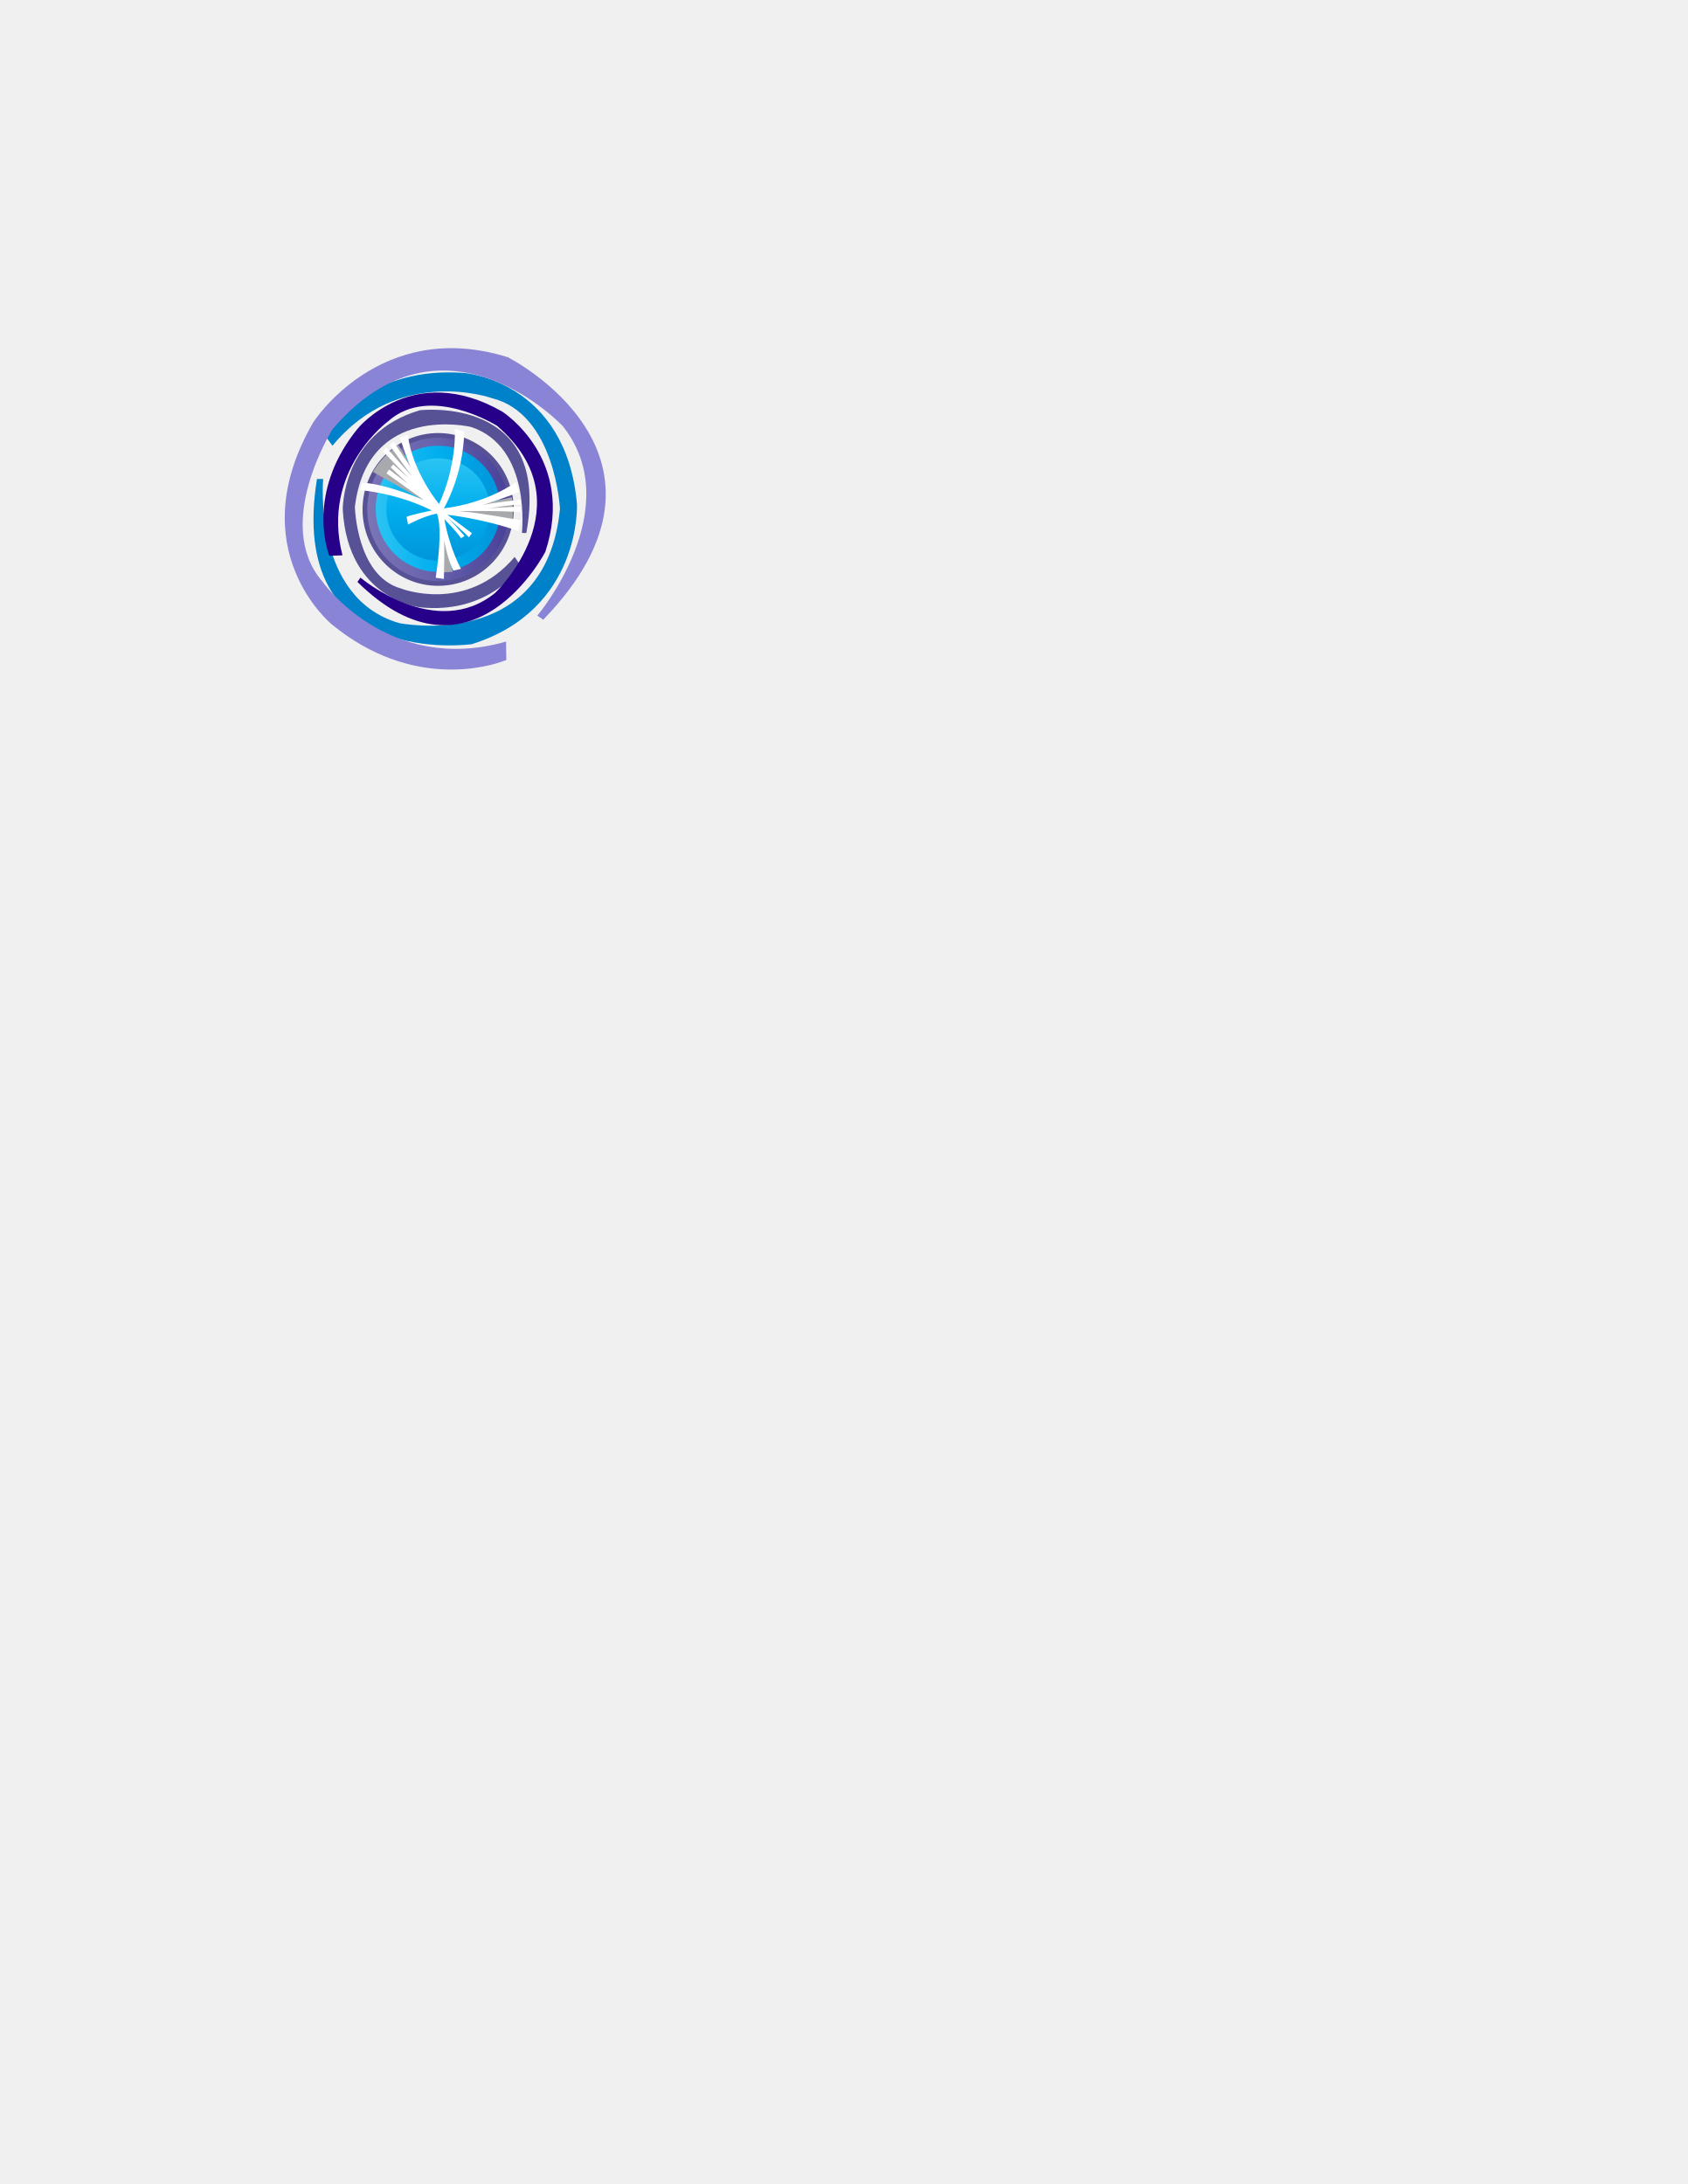
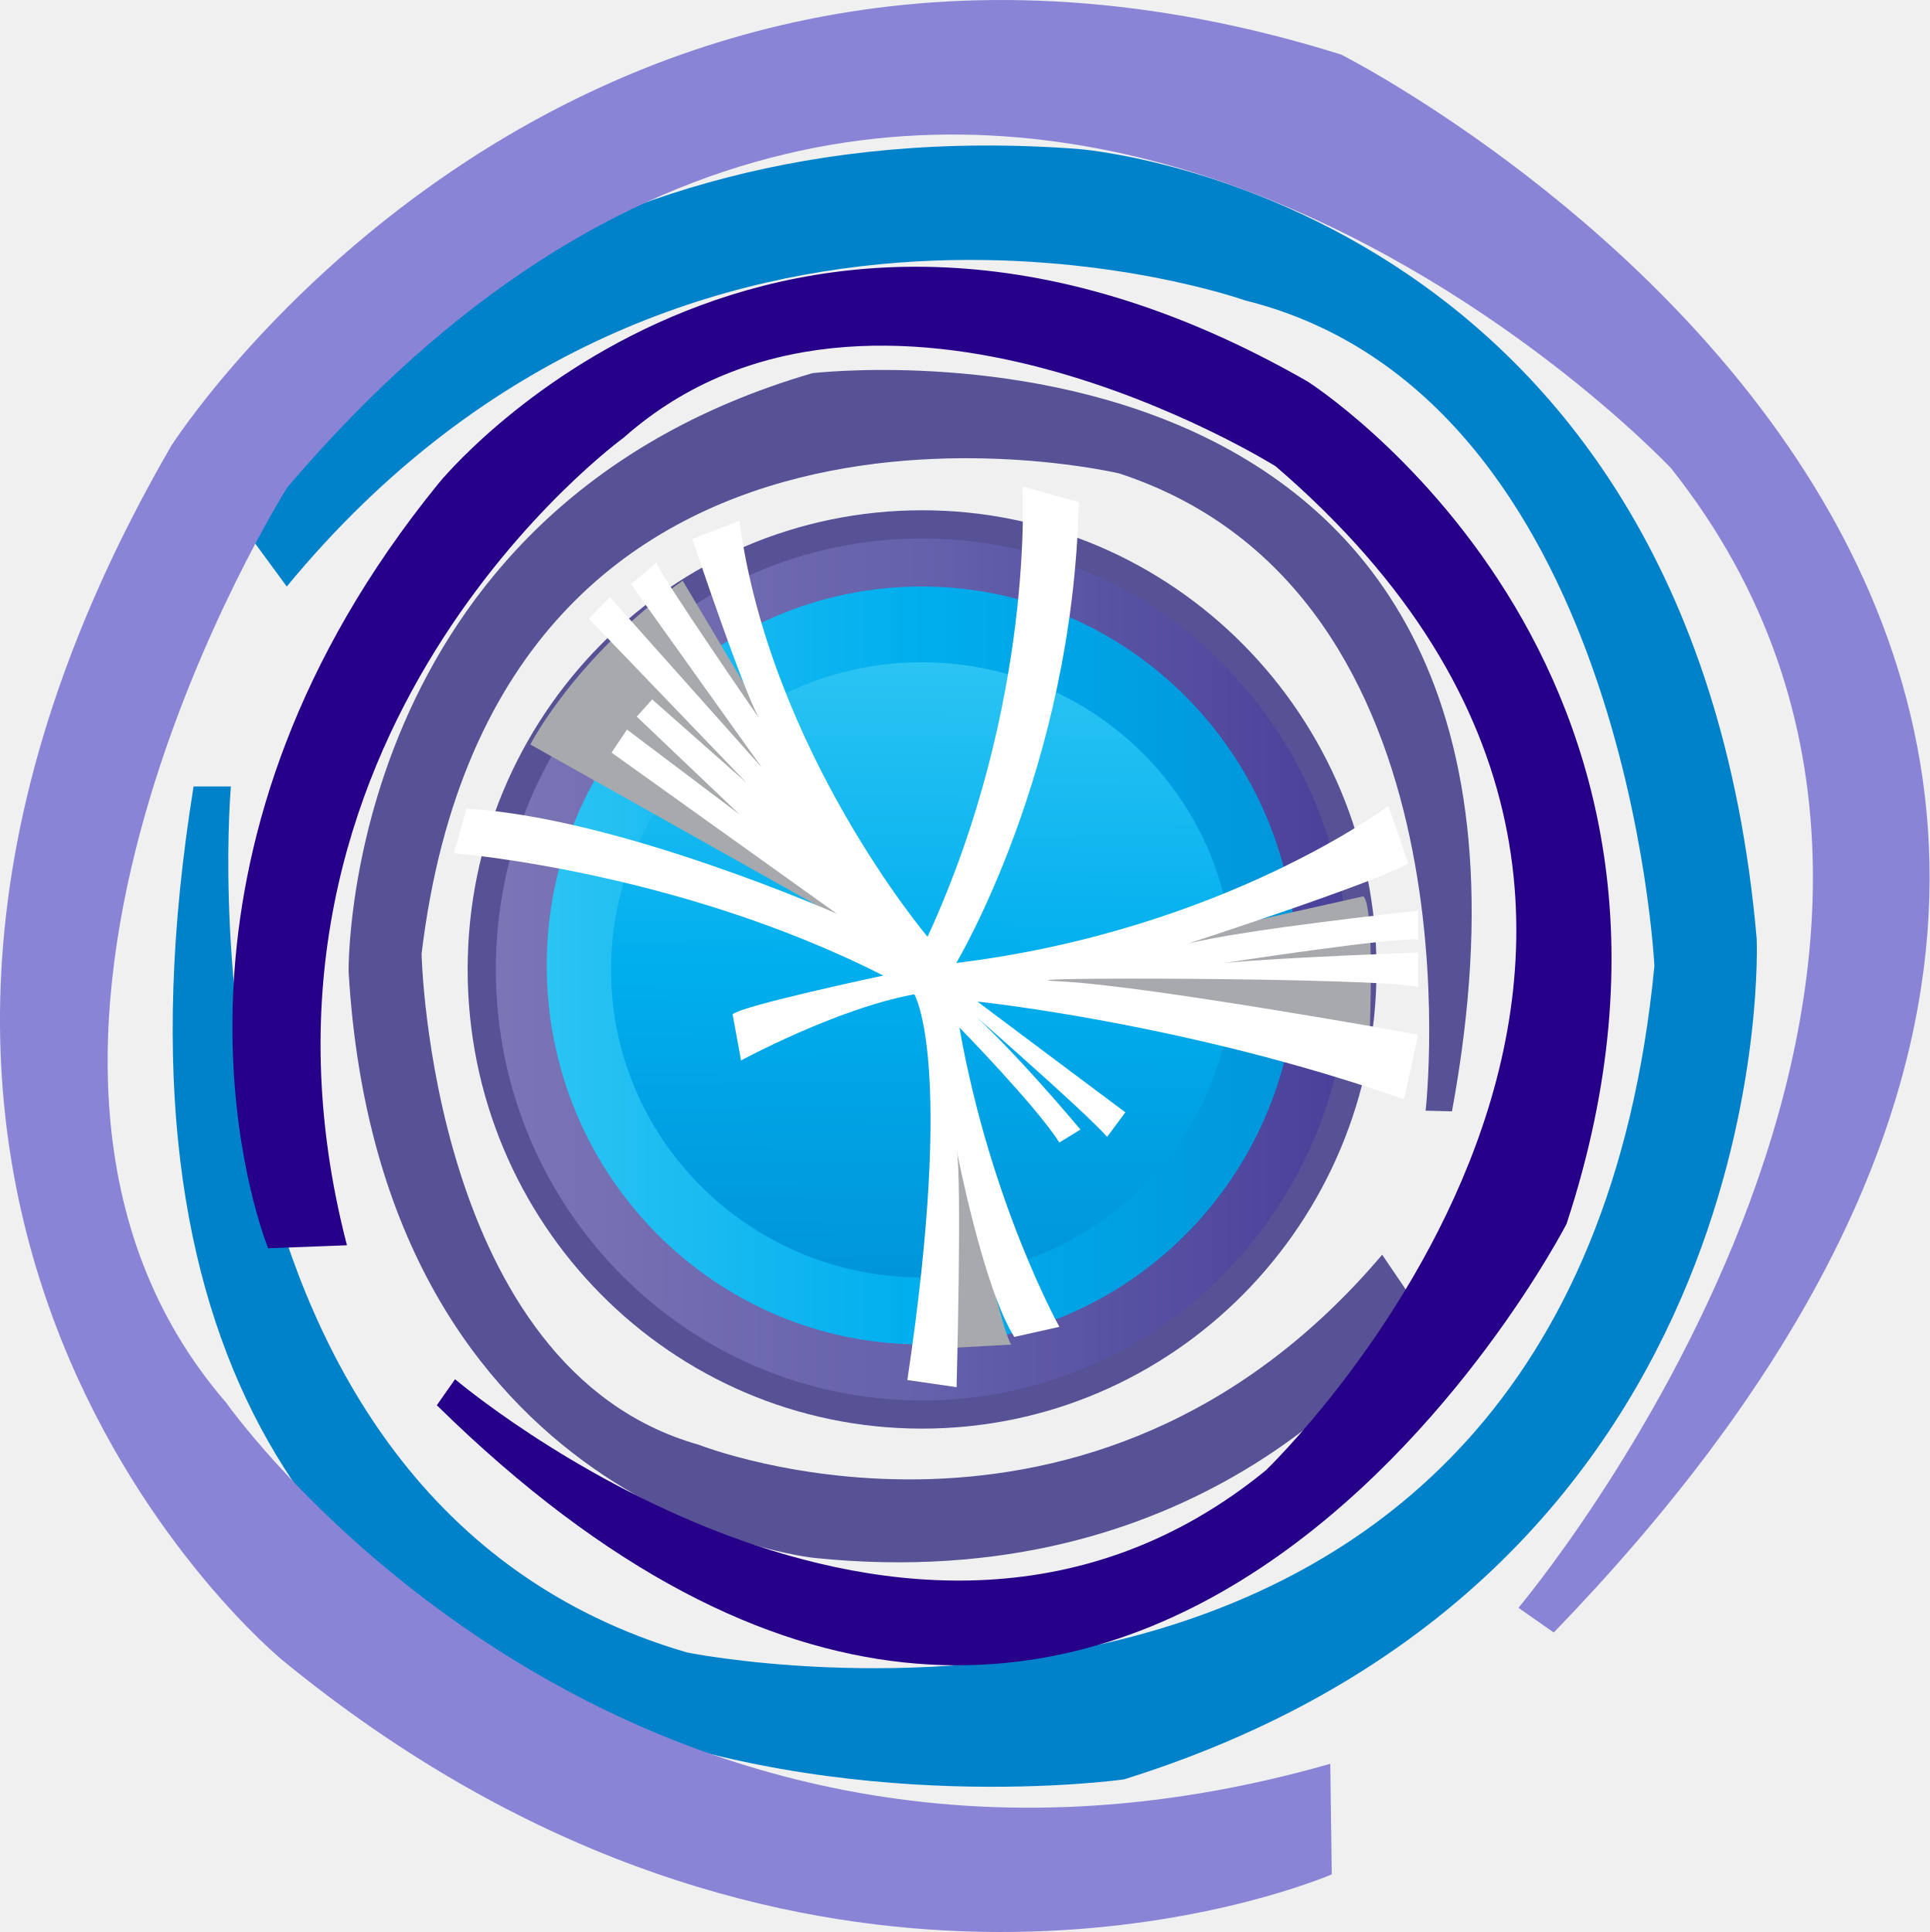
- <svg xmlns="http://www.w3.org/2000/svg" xmlns:xlink="http://www.w3.org/1999/xlink" version="1.1" id="Layer_1" x="0px" y="0px" viewBox="0 0 612 792" style="enable-background:new 0 0 612 792;" xml:space="preserve">
-   <style type="text/css">
+ <svg xmlns="http://www.w3.org/2000/svg" xmlns:xlink="http://www.w3.org/1999/xlink" version="1.1" id="Layer_1" x="0px" y="0px" viewBox="0 0 116.387 116.55" xml:space="preserve" width="116.387" height="116.55">
+   <defs id="defs19" />
+   <style type="text/css" id="style1">
	.st0{fill:url(#SVGID_1_);stroke:#575195;stroke-width:1.7;stroke-miterlimit:10;}
	.st1{fill:#0082CA;}
	.st2{fill:#575195;}
	.st3{fill:#270089;}
	.st4{fill:#8A84D6;}
	.st5{fill:url(#SVGID_4_);}
	.st6{fill:url(#SVGID_5_);}
	.st7{clip-path:url(#SVGID_7_);}
	.st8{clip-path:url(#SVGID_9_);fill:#A7A9AC;}
	.st9{clip-path:url(#SVGID_11_);}
	.st10{clip-path:url(#SVGID_13_);fill:#FFFFFF;}
</style>
-   <linearGradient id="SVGID_1_" gradientUnits="userSpaceOnUse" x1="132.305" y1="184.737" x2="185.435" y2="184.737">
-     <stop offset="0" style="stop-color:#7C76B7" />
-     <stop offset="0.5" style="stop-color:#6561AB" />
-     <stop offset="1" style="stop-color:#483F99" />
+   <linearGradient id="SVGID_1_" gradientUnits="userSpaceOnUse" x1="132.305" y1="184.737" x2="185.435" y2="184.737" gradientTransform="translate(-103.2526,-126.2575)">
+     <stop offset="0" style="stop-color:#7C76B7" id="stop1" />
+     <stop offset="0.5" style="stop-color:#6561AB" id="stop2" />
+     <stop offset="1" style="stop-color:#483F99" id="stop3" />
  </linearGradient>
-   <ellipse class="st0" cx="158.87" cy="184.74" rx="26.56" ry="26.85" />
-   <g>
-     <defs>
+   <ellipse class="st0" cx="55.617" cy="58.483" rx="26.56" ry="26.85" id="ellipse3" style="fill:url(#SVGID_1_)" />
+   <g id="g3" transform="translate(-103.2526,-126.2575)">
+     <defs id="defs3">
      <rect id="SVGID_2_" x="122.68" y="151.11" width="74.34" height="64.96" />
    </defs>
    <clipPath id="SVGID_3_">
-       <use xlink:href="#SVGID_2_" style="overflow:visible;" />
+       <use xlink:href="#SVGID_2_" style="overflow:visible" id="use3" />
    </clipPath>
  </g>
-   <path class="st1" d="M117.18,157.05c0,0,0.15-0.24,0.46-0.68c2.78-3.94,18.28-23.54,50.6-21.13c0,0,37.04,2.68,40.97,47.65  c0,0,1.68,38.27-38.16,50.71c0,0-67.34,9.57-56.12-59.9h2.25c0,0-3.93,43.06,27.5,52.24c0,0,53.31,10.96,58.36-41.41  c0,0-1.68-34.44-24.69-40.15c0,0-33.67-12.02-57.8,17.26" />
-   <path class="st2" d="M188.92,205.34c0,0-0.11,0.18-0.34,0.49c-2.04,2.81-13.38,16.76-36.21,14.41c0,0-26.16-2.63-28.09-35.36  c0,0-0.46-27.82,27.97-36.11c0,0,47.84-5.7,38.58,44.53l-1.59-0.04c0,0,3.6-31.19-18.47-38.44c0,0-37.52-8.95-42.09,28.98  c0,0,0.54,25.04,16.71,29.61c0,0,23.6,9.35,41.23-11.46" />
-   <path class="st3" d="M119.43,201.56c0,0-0.09-0.22-0.24-0.65c-1.31-3.82-6.98-23.99,10.53-45.51c0,0,20.01-24.71,52.4-6.13  c0,0,26.76,16.98,15.62,50.82c0,0-26.59,51.77-68.14,10.94l1.1-1.57c0,0,27.24,23.18,48.9,5.5c0,0,33.6-32.19,0.6-60.57  c0,0-24.16-15.16-39.33-1.73c0,0-24.68,17.91-16.69,48.72" />
-   <path class="st4" d="M183.58,239.33c0,0-0.31,0.14-0.9,0.35c-5.3,1.96-33.29,10.58-62.38-13.26c0,0-33.39-27.23-6.71-73.28  c0,0,24.28-38.09,70.56-23.59c0,0,70.46,35.57,12.82,95.19l-2.13-1.49c0,0,32.85-38.97,9.2-68.75c0,0-43.25-46.05-83.46,1.16  c0,0-21.69,34.39-3.69,55.21c0,0,23.87,34.01,66.6,21.79" />
-   <linearGradient id="SVGID_4_" gradientUnits="userSpaceOnUse" x1="136.231" y1="184.499" x2="181.458" y2="184.499">
-     <stop offset="0" style="stop-color:#2BC4F3" />
-     <stop offset="0.5" style="stop-color:#00AEEE" />
-     <stop offset="1" style="stop-color:#0095DA" />
+   <path class="st1" d="m 13.927,30.793 c 0,0 0.15,-0.24 0.46,-0.68 2.78,-3.94 18.28,-23.54 50.6,-21.13 0,0 37.04,2.68 40.97,47.65 0,0 1.68,38.27 -38.16,50.71 0,0 -67.34,9.57 -56.12,-59.9 h 2.25 c 0,0 -3.93,43.06 27.5,52.24 0,0 53.31,10.96 58.36,-41.41 0,0 -1.68,-34.44 -24.69,-40.15 0,0 -33.67,-12.02 -57.8,17.26" id="path3" />
+   <path class="st2" d="m 85.667,79.083 c 0,0 -0.11,0.18 -0.34,0.49 -2.04,2.81 -13.38,16.76 -36.21,14.41 0,0 -26.16,-2.63 -28.09,-35.36 0,0 -0.46,-27.82 27.97,-36.11 0,0 47.84,-5.7 38.58,44.53 l -1.59,-0.04 c 0,0 3.6,-31.19 -18.47,-38.44 0,0 -37.52,-8.95 -42.09,28.98 0,0 0.54,25.04 16.71,29.61 0,0 23.6,9.35 41.23,-11.46" id="path4" />
+   <path class="st3" d="m 16.177,75.303 c 0,0 -0.09,-0.22 -0.24,-0.65 -1.31,-3.82 -6.98,-23.99 10.53,-45.51 0,0 20.01,-24.71 52.4,-6.13 0,0 26.76,16.98 15.62,50.82 0,0 -26.59,51.77 -68.14,10.94 l 1.1,-1.57 c 0,0 27.24,23.18 48.9,5.5 0,0 33.6,-32.19 0.6,-60.57 0,0 -24.16,-15.16 -39.33,-1.73 0,0 -24.68,17.91 -16.69,48.72" id="path5" />
+   <path class="st4" d="m 80.327,113.073 c 0,0 -0.31,0.14 -0.9,0.35 -5.3,1.96 -33.29,10.58 -62.38,-13.26 0,0 -33.39,-27.23 -6.71,-73.28 0,0 24.28,-38.09 70.56,-23.59 0,0 70.46,35.57 12.82,95.19 l -2.13,-1.49 c 0,0 32.85,-38.97 9.2,-68.75 0,0 -43.25,-46.05 -83.46,1.16 0,0 -21.69,34.39 -3.69,55.21 0,0 23.87,34.01 66.6,21.79" id="path6" />
+   <linearGradient id="SVGID_4_" gradientUnits="userSpaceOnUse" x1="136.231" y1="184.499" x2="181.458" y2="184.499" gradientTransform="translate(-103.2526,-126.2575)">
+     <stop offset="0" style="stop-color:#2BC4F3" id="stop6" />
+     <stop offset="0.5" style="stop-color:#00AEEE" id="stop7" />
+     <stop offset="1" style="stop-color:#0095DA" id="stop8" />
  </linearGradient>
-   <ellipse class="st5" cx="158.84" cy="184.5" rx="22.61" ry="22.86" />
-   <linearGradient id="SVGID_5_" gradientUnits="userSpaceOnUse" x1="140.315" y1="184.763" x2="177.425" y2="184.763" gradientTransform="matrix(-6.731633e-03 1 -1 -6.731633e-03 344.6977 27.1403)">
-     <stop offset="0" style="stop-color:#2BC4F3" />
-     <stop offset="0.5" style="stop-color:#00AEEE" />
-     <stop offset="1" style="stop-color:#0095DA" />
+   <ellipse class="st5" cx="55.587" cy="58.243" rx="22.61" ry="22.86" id="ellipse8" style="fill:url(#SVGID_4_)" />
+   <linearGradient id="SVGID_5_" gradientUnits="userSpaceOnUse" x1="140.315" y1="184.763" x2="177.425" y2="184.763" gradientTransform="matrix(-0.00673163,1,-1,-0.00673163,241.4451,-99.11719)">
+     <stop offset="0" style="stop-color:#2BC4F3" id="stop9" />
+     <stop offset="0.5" style="stop-color:#00AEEE" id="stop10" />
+     <stop offset="1" style="stop-color:#0095DA" id="stop11" />
  </linearGradient>
-   <path class="st6" d="M158.74,203.32c-10.36-0.07-18.7-8.43-18.63-18.68c0.07-10.25,8.52-18.5,18.88-18.43  c10.36,0.07,18.7,8.43,18.63,18.68C177.56,195.14,169.1,203.39,158.74,203.32z" />
-   <g>
-     <g>
-       <defs>
+   <path class="st6" d="m 55.487,77.063 c -10.36,-0.07 -18.7,-8.43 -18.63,-18.68 0.07,-10.25 8.52,-18.5 18.88,-18.43 10.36,0.07 18.7,8.43 18.63,18.68 -0.06,10.25 -8.52,18.5 -18.88,18.43 z" id="path11" style="fill:url(#SVGID_5_)" />
+   <g id="g16" transform="translate(-103.2526,-126.2575)">
+     <g id="g15">
+       <defs id="defs11">
        <rect id="SVGID_6_" x="120.28" y="135.03" width="109.75" height="147.68" />
      </defs>
      <clipPath id="SVGID_7_">
-         <use xlink:href="#SVGID_6_" style="overflow:visible;" />
+         <use xlink:href="#SVGID_6_" style="overflow:visible" id="use11" />
      </clipPath>
-       <g class="st7">
-         <defs>
+       <g class="st7" clip-path="url(#SVGID_7_)" id="g14">
+         <defs id="defs12">
          <rect id="SVGID_8_" x="120.28" y="135.03" width="109.75" height="147.68" />
        </defs>
        <clipPath id="SVGID_9_">
-           <use xlink:href="#SVGID_8_" style="overflow:visible;" />
+           <use xlink:href="#SVGID_8_" style="overflow:visible" id="use12" />
        </clipPath>
-         <path class="st8" d="M144.43,161.29l3.71,6.23l10.6,16.85l-23.5-13.2C135.24,171.17,137.96,165.84,144.43,161.29" />
-         <path class="st8" d="M185.48,180.33l-22.82,5.11c0,0,20.95,2.18,23.21,2.99C185.87,188.43,186.18,180.89,185.48,180.33" />
-         <path class="st8" d="M160.16,191.58c0,0,3.64,15.79,4.11,15.79l-3.96,0.22L160.16,191.58z" />
+         <path class="st8" d="m 144.43,161.29 3.71,6.23 10.6,16.85 -23.5,-13.2 c 0,0 2.72,-5.33 9.19,-9.88" clip-path="url(#SVGID_9_)" id="path12" />
+         <path class="st8" d="m 185.48,180.33 -22.82,5.11 c 0,0 20.95,2.18 23.21,2.99 0,0 0.31,-7.54 -0.39,-8.1" clip-path="url(#SVGID_9_)" id="path13" />
+         <path class="st8" d="m 160.16,191.58 c 0,0 3.64,15.79 4.11,15.79 l -3.96,0.22 z" clip-path="url(#SVGID_9_)" id="path14" />
      </g>
    </g>
  </g>
-   <g>
-     <g>
-       <defs>
+   <g id="g19" transform="translate(-103.2526,-126.2575)">
+     <g id="g18">
+       <defs id="defs16">
        <rect id="SVGID_10_" x="117.28" y="131.45" width="119.65" height="158.28" />
      </defs>
      <clipPath id="SVGID_11_">
-         <use xlink:href="#SVGID_10_" style="overflow:visible;" />
+         <use xlink:href="#SVGID_10_" style="overflow:visible" id="use16" />
      </clipPath>
-       <g class="st9">
-         <defs>
+       <g class="st9" clip-path="url(#SVGID_11_)" id="g17">
+         <defs id="defs17">
          <rect id="SVGID_12_" x="117.28" y="131.45" width="119.65" height="158.28" />
        </defs>
        <clipPath id="SVGID_13_">
-           <use xlink:href="#SVGID_12_" style="overflow:visible;" />
+           <use xlink:href="#SVGID_12_" style="overflow:visible" id="use17" />
        </clipPath>
-         <path class="st10" d="M145.01,158.77c0,0,3.44,10.29,4.2,11.07c0,0-6.11-8.85-6.37-9.64l-1.53,1.3l7.9,11.07l-9.17-10.29     l-1.27,1.3l9.51,9.9l-5.69-5.03l-0.93,1.04l6.2,5.9l-6.79-5.12l-0.93,1.39l13.59,9.72c0,0-13.16-5.82-22.34-6.34l-0.76,2.69     c0,0,13.42,1.04,25.9,7.38c0,0-8.58,1.82-9.09,2.34l0.51,2.78c0,0,5.77-3.13,10.45-3.99c0,0,2.46,3.99-0.42,23.27l2.97,0.43     c0,0,0.34-12.76,0-14.32c0,0,1.61,8.33,3.48,11.29l2.72-0.61c0,0-4.16-7.47-6.03-18.06c0,0,4.59,4.69,6.03,6.94l1.27-0.78     c0,0-4.76-5.73-7.73-8.07c0,0,7.98,6.94,9.34,8.51l1.1-1.48c0,0-8.24-6.16-8.92-6.68c0,0,12.65,1.3,25.73,5.9l0.85-3.91     c0,0-16.22-2.94-21.57-3.21c-5.35-0.26,19.11-0.26,21.57,0.34v-2.08c0,0-8.34,0.3-11.69,0.63c0,0,10.24-1.58,11.69-1.41v-1.74     c0,0-10.62,1.13-13.93,2c0,0,11.72-3.82,13.33-4.86l-1.19-3.47c0,0-9.94,7.51-26.07,9.48c0,0,7.05-11.74,7.39-27.8l-3.4-0.95     c0,0,0.79,13.02-5.72,27.17c0,0-9.48-11.2-11.35-25.09L145.01,158.77z" />
+         <path class="st10" d="m 145.01,158.77 c 0,0 3.44,10.29 4.2,11.07 0,0 -6.11,-8.85 -6.37,-9.64 l -1.53,1.3 7.9,11.07 -9.17,-10.29 -1.27,1.3 9.51,9.9 -5.69,-5.03 -0.93,1.04 6.2,5.9 -6.79,-5.12 -0.93,1.39 13.59,9.72 c 0,0 -13.16,-5.82 -22.34,-6.34 l -0.76,2.69 c 0,0 13.42,1.04 25.9,7.38 0,0 -8.58,1.82 -9.09,2.34 l 0.51,2.78 c 0,0 5.77,-3.13 10.45,-3.99 0,0 2.46,3.99 -0.42,23.27 l 2.97,0.43 c 0,0 0.34,-12.76 0,-14.32 0,0 1.61,8.33 3.48,11.29 l 2.72,-0.61 c 0,0 -4.16,-7.47 -6.03,-18.06 0,0 4.59,4.69 6.03,6.94 l 1.27,-0.78 c 0,0 -4.76,-5.73 -7.73,-8.07 0,0 7.98,6.94 9.34,8.51 l 1.1,-1.48 c 0,0 -8.24,-6.16 -8.92,-6.68 0,0 12.65,1.3 25.73,5.9 l 0.85,-3.91 c 0,0 -16.22,-2.94 -21.57,-3.21 -5.35,-0.26 19.11,-0.26 21.57,0.34 v -2.08 c 0,0 -8.34,0.3 -11.69,0.63 0,0 10.24,-1.58 11.69,-1.41 v -1.74 c 0,0 -10.62,1.13 -13.93,2 0,0 11.72,-3.82 13.33,-4.86 L 187,174.87 c 0,0 -9.94,7.51 -26.07,9.48 0,0 7.05,-11.74 7.39,-27.8 l -3.4,-0.95 c 0,0 0.79,13.02 -5.72,27.17 0,0 -9.48,-11.2 -11.35,-25.09 z" clip-path="url(#SVGID_13_)" id="path17" />
      </g>
    </g>
  </g>
</svg>
